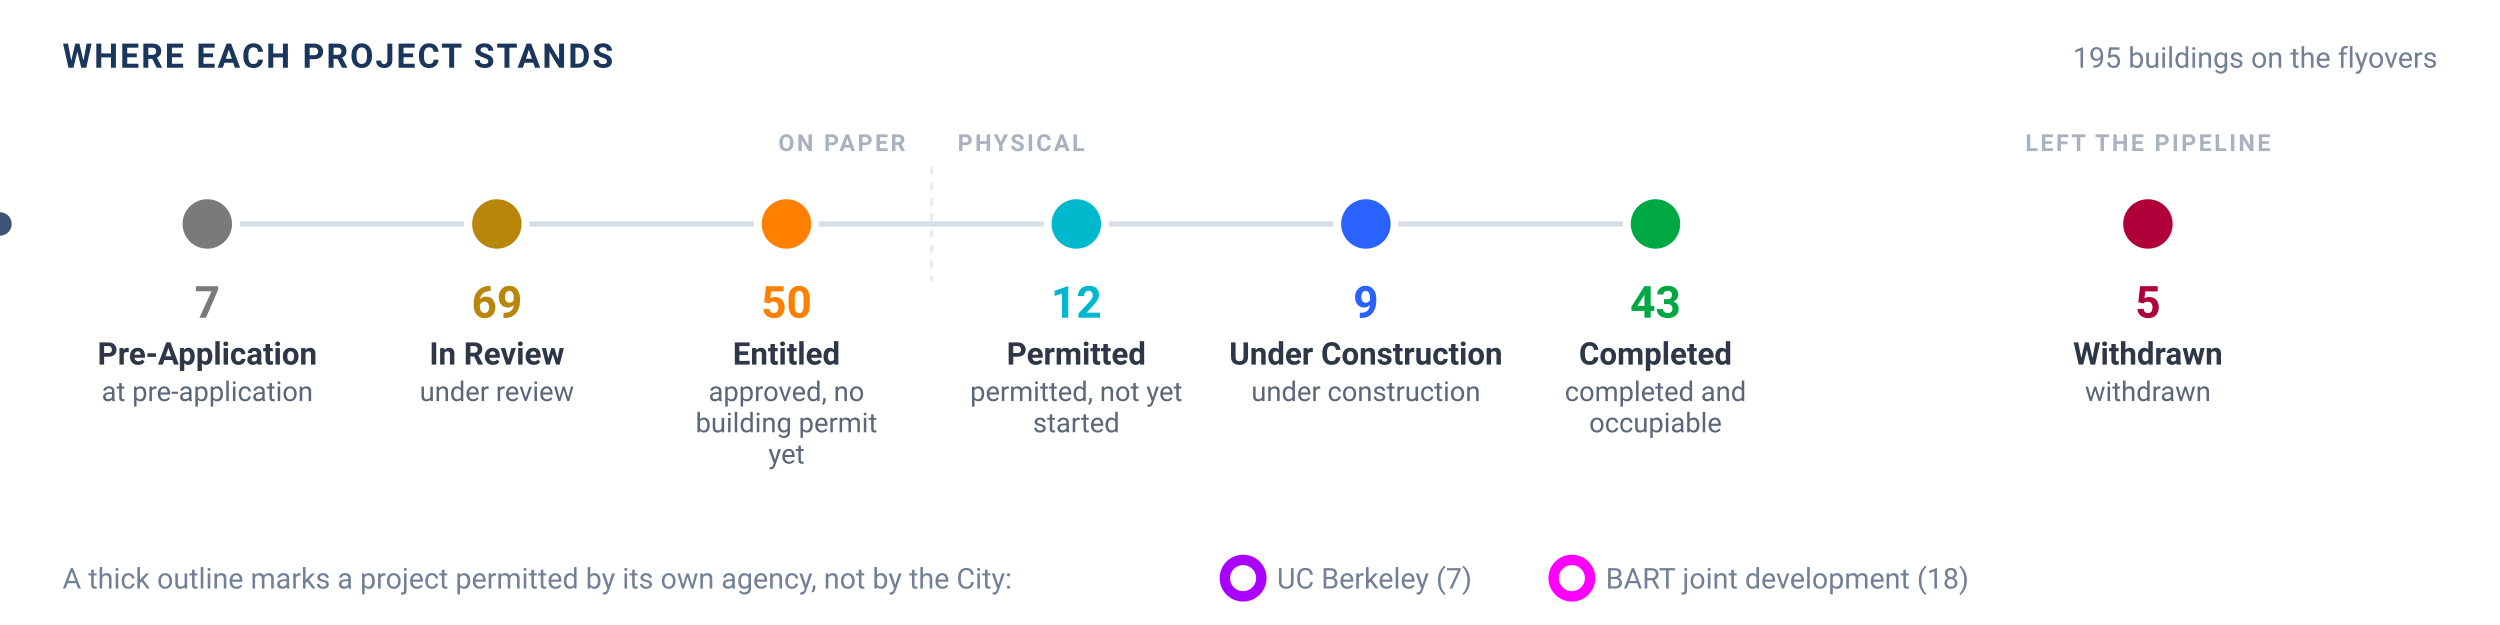
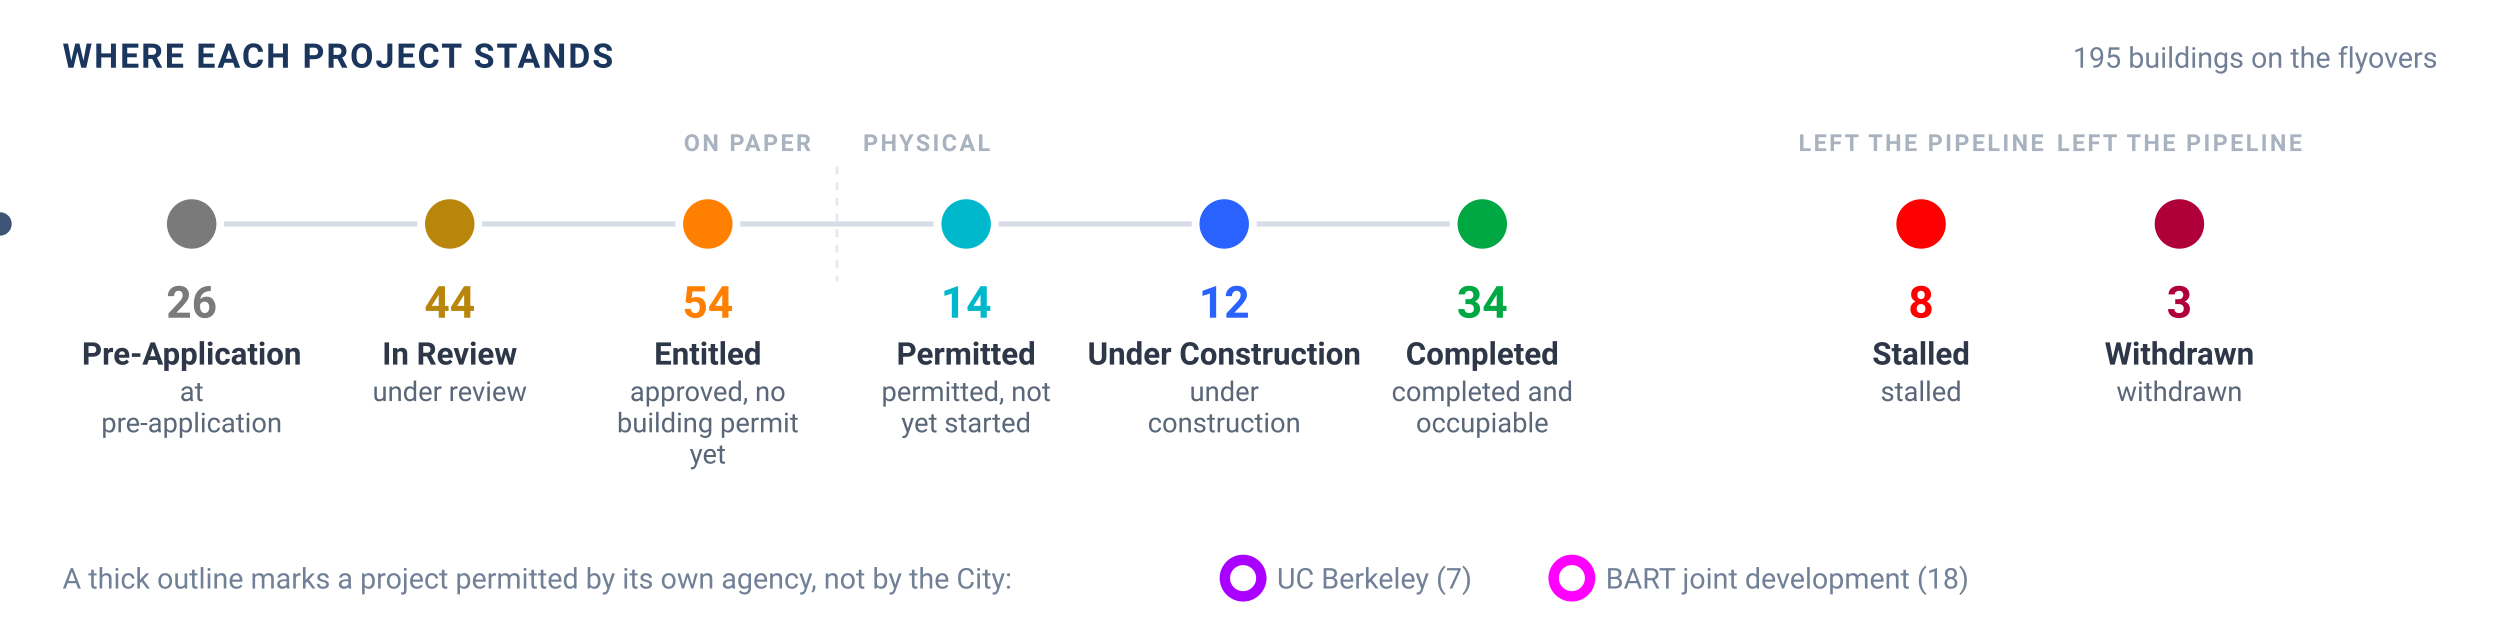
<svg xmlns="http://www.w3.org/2000/svg" viewBox="0 0 960 240" width="960" height="240" role="img" aria-labelledby="t d">
  <style>
    text { font-family: -apple-system, BlinkMacSystemFont, 'Segoe UI', Roboto, sans-serif; }
    .ttl  { font-size: 13px; font-weight: 700; fill: #1a365d; letter-spacing: .06em; }
    .meta { font-size: 11px; fill: #718096; }
    .name { font-size: 12px; font-weight: 700; fill: #2d3748; }
    .desc { font-size: 10.5px; fill: #5a6779; }
    .cnt  { font-size: 17px; font-weight: 700; }
    .band { font-size: 9px; font-weight: 700; fill: #a9b3c0; letter-spacing: .1em; }
    .rail { stroke: #d6dde6; stroke-width: 2; fill: none; }
    .dot  { animation: rideX 9s ease-in-out infinite; }
-     @keyframes rideX { 0.00% { transform: translateX(79.6px); } 11.00% { transform: translateX(79.6px); } 20.00% { transform: translateX(190.8px); } 31.00% { transform: translateX(190.8px); } 40.00% { transform: translateX(302.0px); } 51.00% { transform: translateX(302.0px); } 60.00% { transform: translateX(413.3px); } 71.00% { transform: translateX(413.3px); } 80.00% { transform: translateX(524.5px); } 91.00% { transform: translateX(524.5px); } 100.00% { transform: translateX(635.7px); } }
+     @keyframes rideX { 0.00% { transform: translateX(73.6px); } 11.00% { transform: translateX(73.6px); } 20.00% { transform: translateX(172.7px); } 31.00% { transform: translateX(172.7px); } 40.00% { transform: translateX(271.8px); } 51.00% { transform: translateX(271.8px); } 60.00% { transform: translateX(371.0px); } 71.00% { transform: translateX(371.0px); } 80.00% { transform: translateX(470.1px); } 91.00% { transform: translateX(470.1px); } 100.00% { transform: translateX(569.2px); } }
    @keyframes rideY { from{} }
    @media (prefers-reduced-motion: reduce) { .dot { animation: none; } }
</style>
  <rect width="960" height="240" fill="#ffffff" />
  <text class="ttl" x="24" y="26">WHERE EACH PROJECT STANDS</text>
  <text class="meta" x="936" y="26" text-anchor="end">195 buildings on the flyovers</text>
-   <path class="rail" d="M79.6 86 H635.7" />
-   <path d="M357.7 64 V108" stroke="#e2e8f0" stroke-width="1" stroke-dasharray="3 3" />
-   <text class="band" x="347.7" y="58" text-anchor="end">ON PAPER</text>
-   <text class="band" x="367.7" y="58">PHYSICAL</text>
-   <text class="band" x="824.8" y="58" text-anchor="middle">LEFT THE PIPELINE</text>
+   <path class="rail" d="M73.6 86 H569.2" />
+   <path d="M321.4 64 V108" stroke="#e2e8f0" stroke-width="1" stroke-dasharray="3 3" />
+   <text class="band" x="311.4" y="58" text-anchor="end">ON PAPER</text>
+   <text class="band" x="331.4" y="58">PHYSICAL</text>
+   <text class="band" x="737.7" y="58" text-anchor="middle">LEFT THE PIPELINE</text>
+   <text class="band" x="836.9" y="58" text-anchor="middle">LEFT THE PIPELINE</text>
  <g class="dot">
    <circle cx="0" cy="86" r="4.5" fill="#1a365d" opacity=".85" />
  </g>
  <g>
-     <circle cx="79.6" cy="86.0" r="11" fill="#7a7a7a" stroke="#ffffff" stroke-width="3" />
-     <text class="cnt" x="79.6" y="122" text-anchor="middle" fill="#7a7a7a">7</text>
-     <text class="name" x="79.6" y="140" text-anchor="middle">Pre-Application</text>
-     <text class="desc" x="79.6" y="154" text-anchor="middle">at pre-application</text>
+     <circle cx="73.6" cy="86.0" r="11" fill="#7a7a7a" stroke="#ffffff" stroke-width="3" />
+     <text class="cnt" x="73.6" y="122" text-anchor="middle" fill="#7a7a7a">26</text>
+     <text class="name" x="73.6" y="140" text-anchor="middle">Pre-Application</text>
+     <text class="desc" x="73.6" y="154" text-anchor="middle">at</text>
+     <text class="desc" x="73.6" y="166" text-anchor="middle">pre-application</text>
  </g>
  <g>
-     <circle cx="190.8" cy="86.0" r="11" fill="#b8860b" stroke="#ffffff" stroke-width="3" />
-     <text class="cnt" x="190.8" y="122" text-anchor="middle" fill="#b8860b">69</text>
-     <text class="name" x="190.8" y="140" text-anchor="middle">In Review</text>
-     <text class="desc" x="190.8" y="154" text-anchor="middle">under review</text>
+     <circle cx="172.7" cy="86.0" r="11" fill="#b8860b" stroke="#ffffff" stroke-width="3" />
+     <text class="cnt" x="172.7" y="122" text-anchor="middle" fill="#b8860b">44</text>
+     <text class="name" x="172.7" y="140" text-anchor="middle">In Review</text>
+     <text class="desc" x="172.7" y="154" text-anchor="middle">under review</text>
  </g>
  <g>
-     <circle cx="302.0" cy="86.0" r="11" fill="#ff8000" stroke="#ffffff" stroke-width="3" />
-     <text class="cnt" x="302.0" y="122" text-anchor="middle" fill="#ff8000">50</text>
-     <text class="name" x="302.0" y="140" text-anchor="middle">Entitled</text>
-     <text class="desc" x="302.0" y="154" text-anchor="middle">approved, no</text>
-     <text class="desc" x="302.0" y="166" text-anchor="middle">building permit</text>
-     <text class="desc" x="302.0" y="178" text-anchor="middle">yet</text>
+     <circle cx="271.8" cy="86.0" r="11" fill="#ff8000" stroke="#ffffff" stroke-width="3" />
+     <text class="cnt" x="271.8" y="122" text-anchor="middle" fill="#ff8000">54</text>
+     <text class="name" x="271.8" y="140" text-anchor="middle">Entitled</text>
+     <text class="desc" x="271.8" y="154" text-anchor="middle">approved, no</text>
+     <text class="desc" x="271.8" y="166" text-anchor="middle">building permit</text>
+     <text class="desc" x="271.8" y="178" text-anchor="middle">yet</text>
  </g>
  <g>
-     <circle cx="413.3" cy="86.0" r="11" fill="#00b8cc" stroke="#ffffff" stroke-width="3" />
-     <text class="cnt" x="413.3" y="122" text-anchor="middle" fill="#00b8cc">12</text>
-     <text class="name" x="413.3" y="140" text-anchor="middle">Permitted</text>
-     <text class="desc" x="413.3" y="154" text-anchor="middle">permitted, not yet</text>
-     <text class="desc" x="413.3" y="166" text-anchor="middle">started</text>
+     <circle cx="371.0" cy="86.0" r="11" fill="#00b8cc" stroke="#ffffff" stroke-width="3" />
+     <text class="cnt" x="371.0" y="122" text-anchor="middle" fill="#00b8cc">14</text>
+     <text class="name" x="371.0" y="140" text-anchor="middle">Permitted</text>
+     <text class="desc" x="371.0" y="154" text-anchor="middle">permitted, not</text>
+     <text class="desc" x="371.0" y="166" text-anchor="middle">yet started</text>
  </g>
  <g>
-     <circle cx="524.5" cy="86.0" r="11" fill="#2962ff" stroke="#ffffff" stroke-width="3" />
-     <text class="cnt" x="524.5" y="122" text-anchor="middle" fill="#2962ff">9</text>
-     <text class="name" x="524.5" y="140" text-anchor="middle">Under Construction</text>
-     <text class="desc" x="524.5" y="154" text-anchor="middle">under construction</text>
+     <circle cx="470.1" cy="86.0" r="11" fill="#2962ff" stroke="#ffffff" stroke-width="3" />
+     <text class="cnt" x="470.1" y="122" text-anchor="middle" fill="#2962ff">12</text>
+     <text class="name" x="470.1" y="140" text-anchor="middle">Under Construction</text>
+     <text class="desc" x="470.1" y="154" text-anchor="middle">under</text>
+     <text class="desc" x="470.1" y="166" text-anchor="middle">construction</text>
  </g>
  <g>
-     <circle cx="635.7" cy="86.0" r="11" fill="#00a844" stroke="#ffffff" stroke-width="3" />
-     <text class="cnt" x="635.7" y="122" text-anchor="middle" fill="#00a844">43</text>
-     <text class="name" x="635.7" y="140" text-anchor="middle">Completed</text>
-     <text class="desc" x="635.7" y="154" text-anchor="middle">completed and</text>
-     <text class="desc" x="635.7" y="166" text-anchor="middle">occupiable</text>
+     <circle cx="569.2" cy="86.0" r="11" fill="#00a844" stroke="#ffffff" stroke-width="3" />
+     <text class="cnt" x="569.2" y="122" text-anchor="middle" fill="#00a844">34</text>
+     <text class="name" x="569.2" y="140" text-anchor="middle">Completed</text>
+     <text class="desc" x="569.2" y="154" text-anchor="middle">completed and</text>
+     <text class="desc" x="569.2" y="166" text-anchor="middle">occupiable</text>
  </g>
  <g>
-     <circle cx="824.8" cy="86.0" r="11" fill="#b0003a" stroke="#ffffff" stroke-width="3" />
-     <text class="cnt" x="824.8" y="122" text-anchor="middle" fill="#b0003a">5</text>
-     <text class="name" x="824.8" y="140" text-anchor="middle">Withdrawn</text>
-     <text class="desc" x="824.8" y="154" text-anchor="middle">withdrawn</text>
+     <circle cx="737.7" cy="86.0" r="11" fill="#ff0000" stroke="#ffffff" stroke-width="3" />
+     <text class="cnt" x="737.7" y="122" text-anchor="middle" fill="#ff0000">8</text>
+     <text class="name" x="737.7" y="140" text-anchor="middle">Stalled</text>
+     <text class="desc" x="737.7" y="154" text-anchor="middle">stalled</text>
+   </g>
+   <g>
+     <circle cx="836.9" cy="86.0" r="11" fill="#b0003a" stroke="#ffffff" stroke-width="3" />
+     <text class="cnt" x="836.9" y="122" text-anchor="middle" fill="#b0003a">3</text>
+     <text class="name" x="836.9" y="140" text-anchor="middle">Withdrawn</text>
+     <text class="desc" x="836.9" y="154" text-anchor="middle">withdrawn</text>
  </g>
  <text class="meta" x="24" y="226">A thick outline marks a project permitted by its own agency, not by the City:</text>
  <circle cx="477.35" cy="222" r="7" fill="#ffffff" stroke="#aa00ff" stroke-width="4" />
  <text class="meta" x="490.35" y="226">UC Berkeley (7)</text>
  <circle cx="603.6" cy="222" r="7" fill="#ffffff" stroke="#ff00ff" stroke-width="4" />
  <text class="meta" x="616.6" y="226">BART joint development (18)</text>
</svg>
